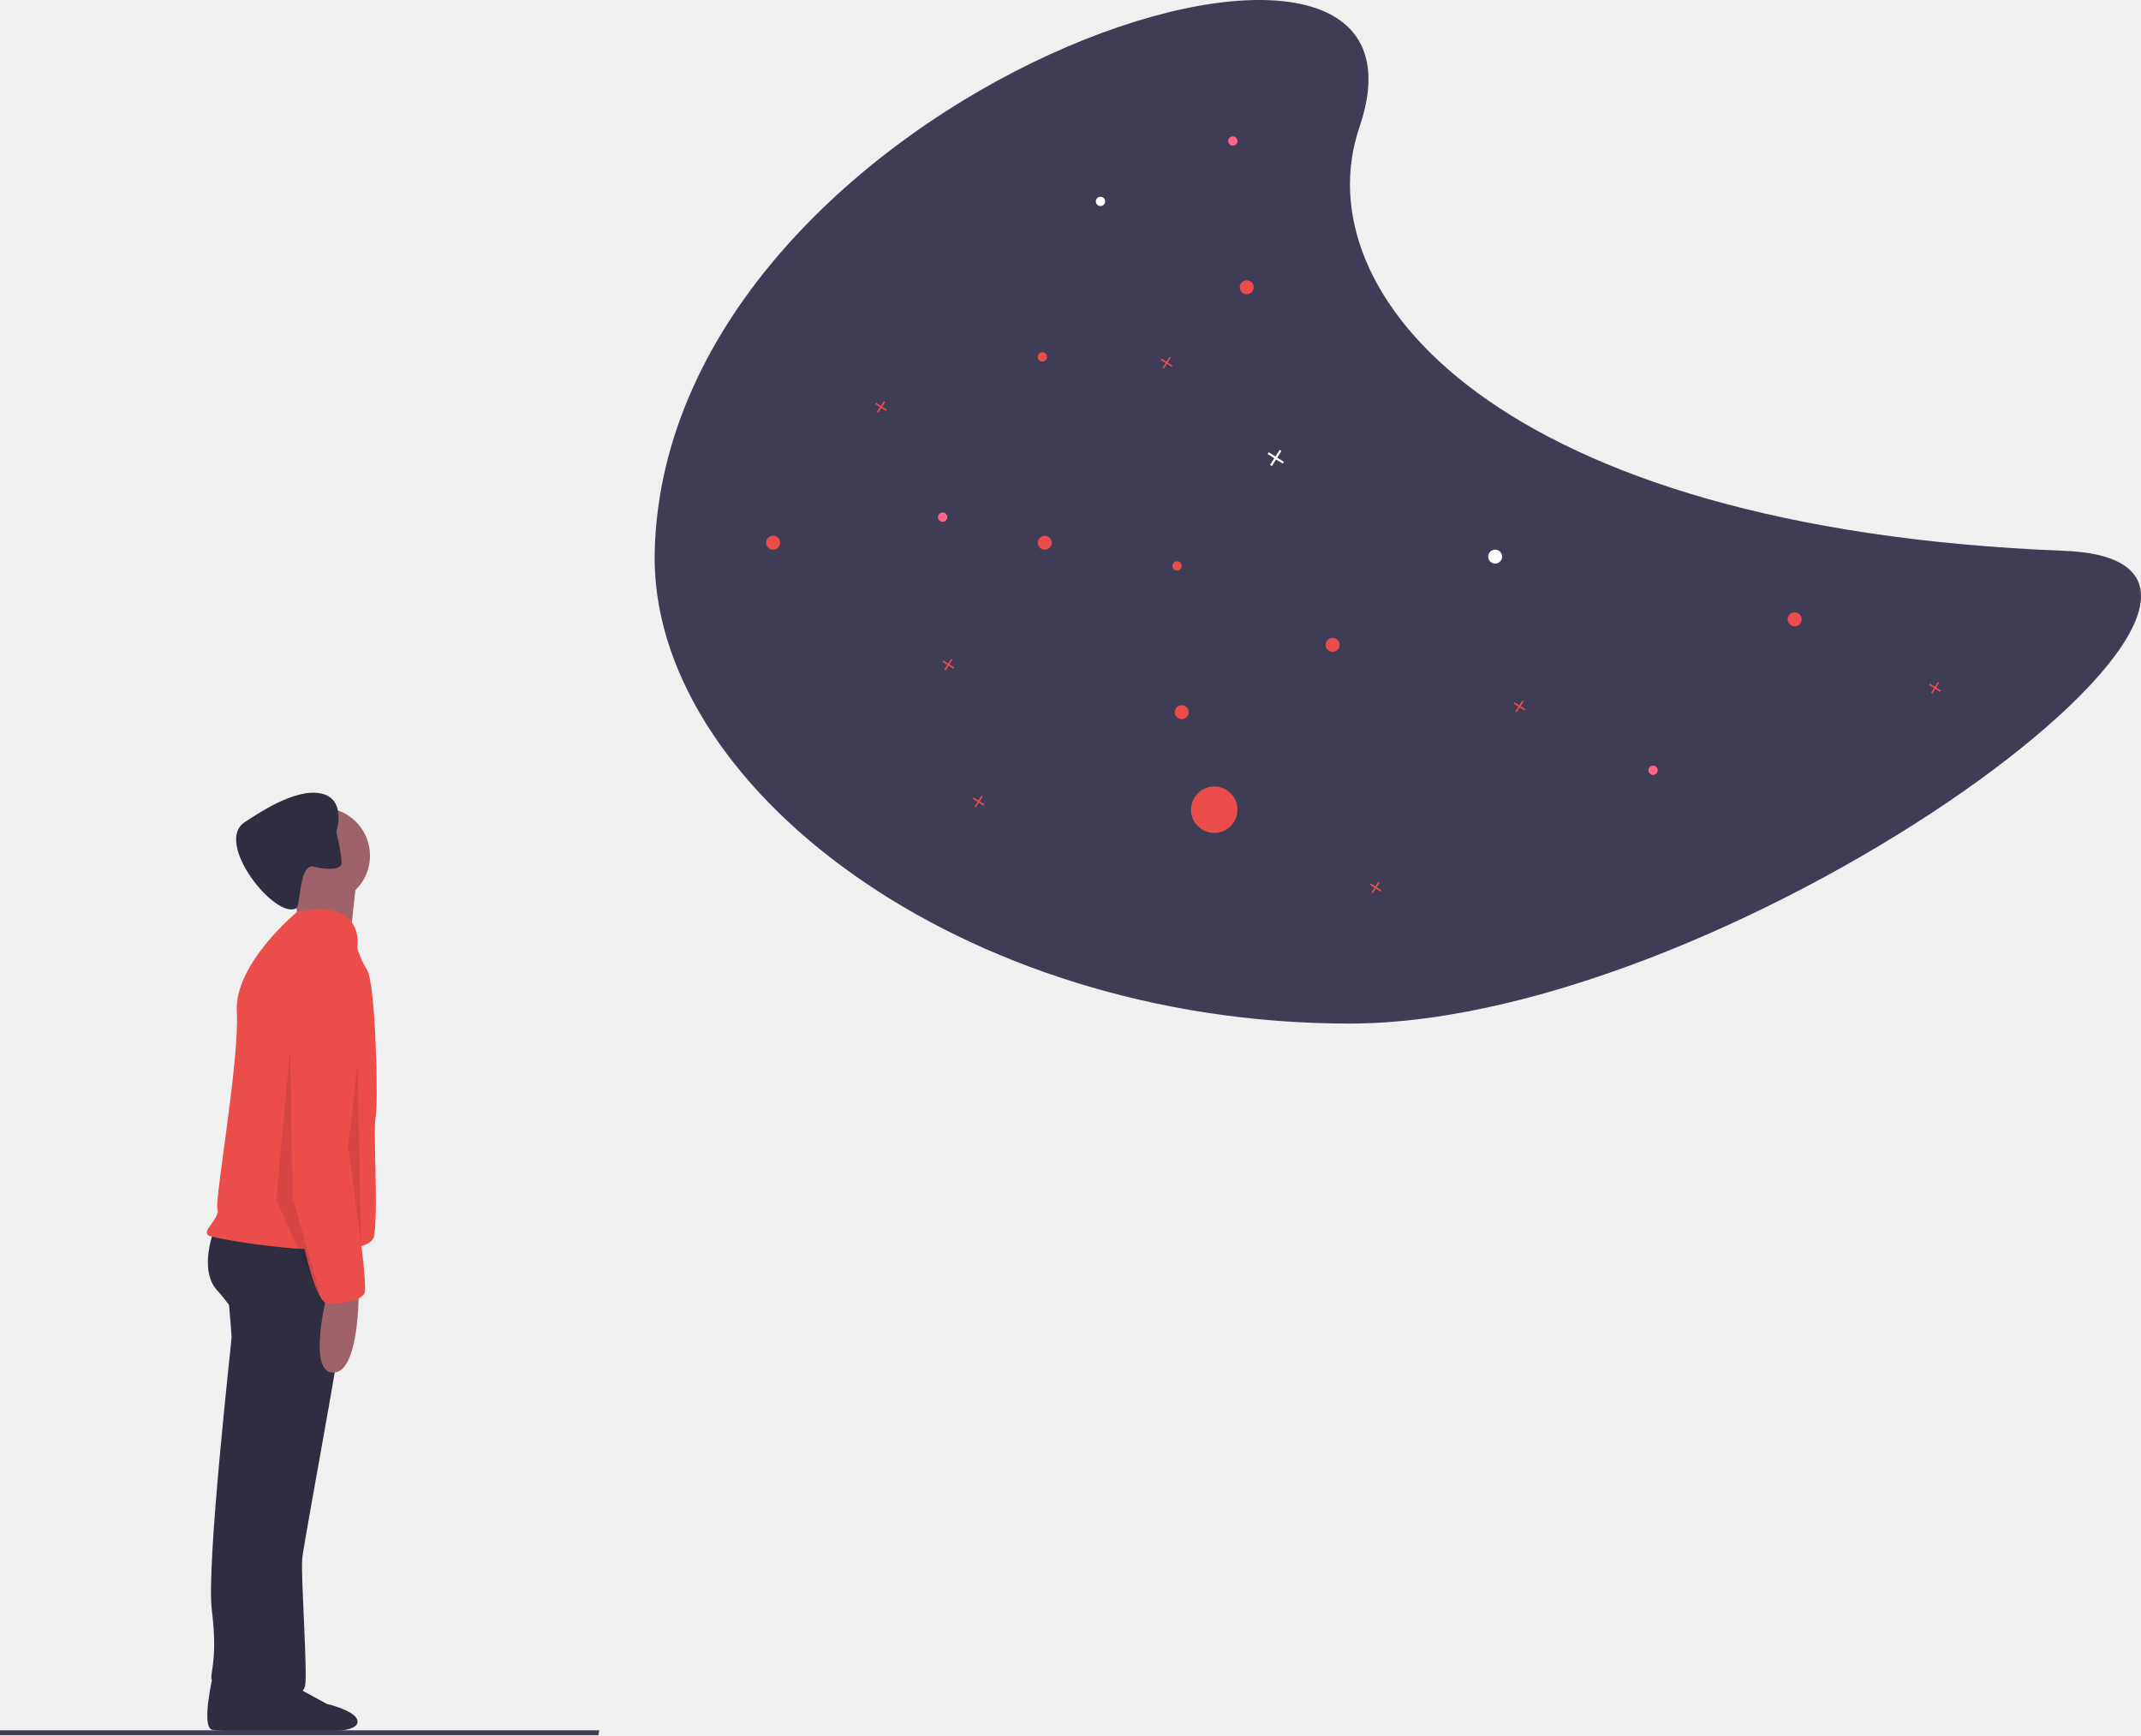
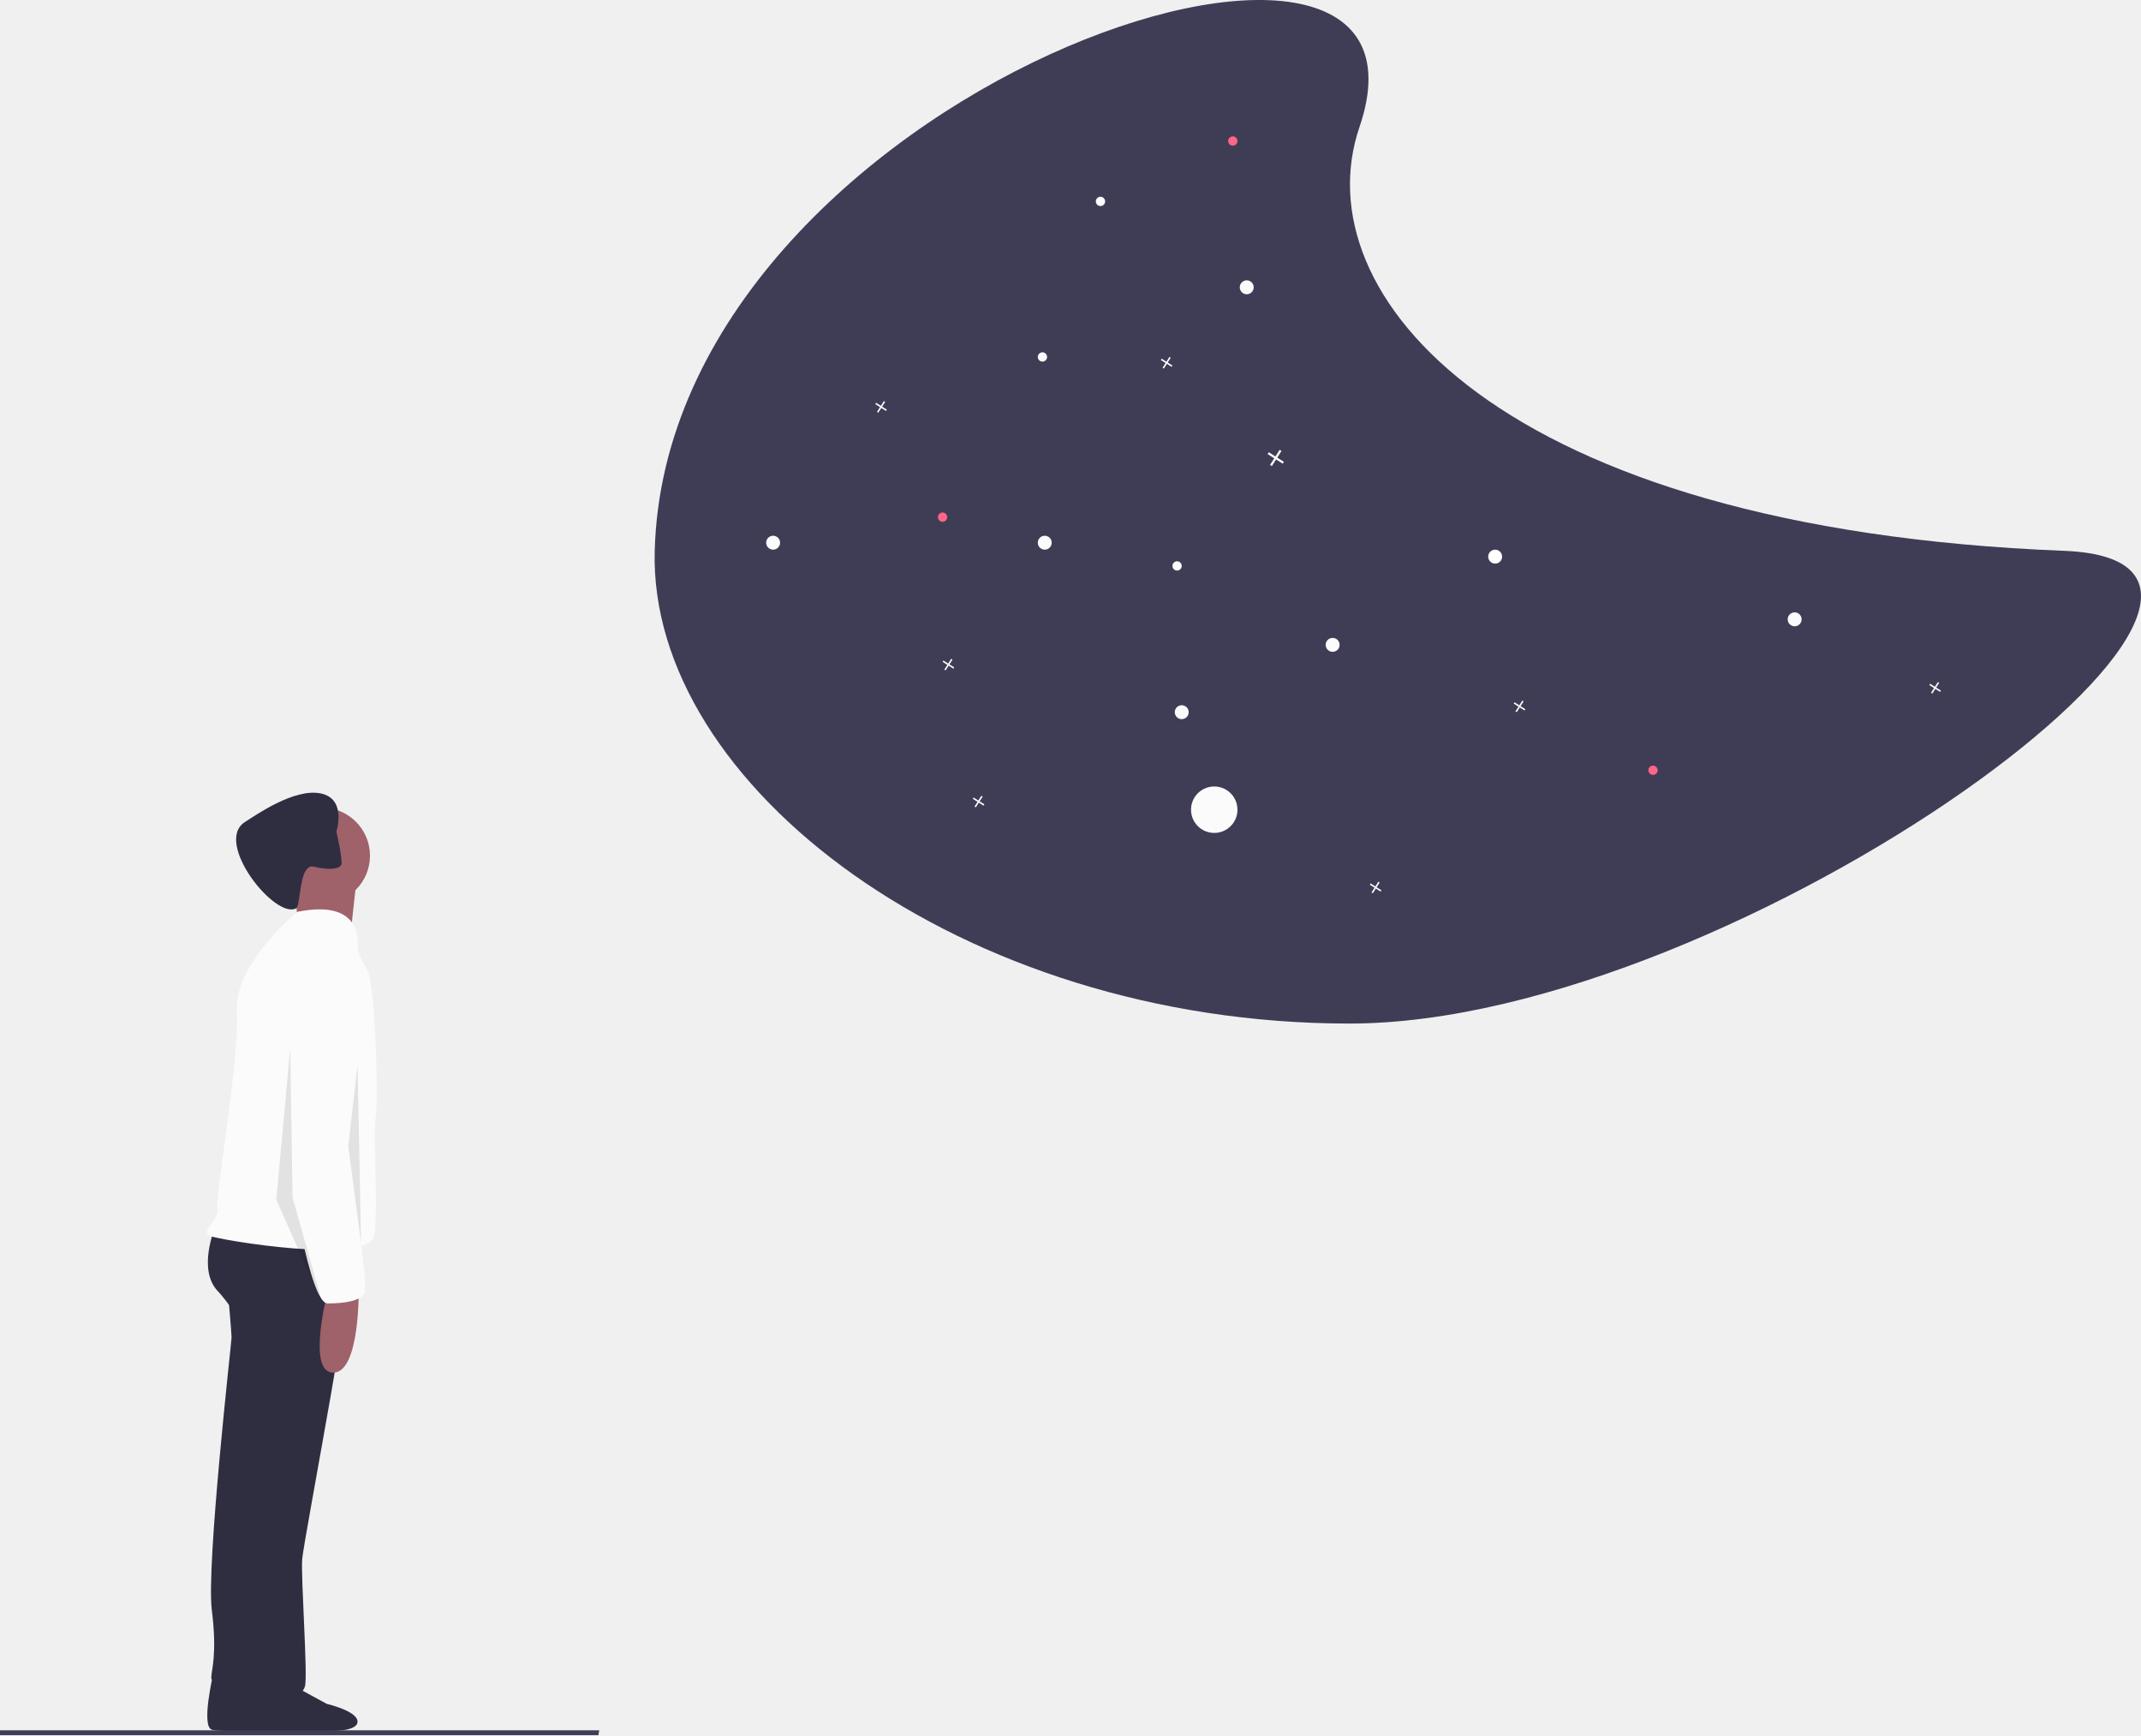
<svg xmlns="http://www.w3.org/2000/svg" id="f6dc6f51-58d1-4328-a543-5a2c5176acea" data-name="Layer 1" width="922.185" height="747.357" viewBox="0 0 922.185 747.357">
  <path d="M420.911,313.567c-2.68,100.756,131.629,203.611,299.277,203.611S1154.817,318.541,1028.018,313.567c-244.325-9.584-328.052-110.77-303.553-182.5C768.34,2.606,426.188,115.178,420.911,313.567Z" transform="translate(-138.9074 -76.32167)" fill="#3f3d56" />
-   <polygon points="505.004 157.445 502.96 156.144 504.261 154.1 503.703 153.746 502.403 155.79 500.359 154.489 500.004 155.046 502.048 156.347 500.747 158.391 501.305 158.746 502.605 156.702 504.649 158.002 505.004 157.445" fill="#eb4d4b" />
-   <polygon points="657.004 305.445 654.96 304.144 656.261 302.1 655.703 301.746 654.403 303.79 652.359 302.489 652.004 303.046 654.048 304.347 652.747 306.391 653.305 306.746 654.605 304.702 656.649 306.002 657.004 305.445" fill="#eb4d4b" />
-   <polygon points="411.004 287.445 408.96 286.144 410.261 284.1 409.703 283.746 408.403 285.79 406.359 284.489 406.004 285.046 408.048 286.347 406.747 288.391 407.305 288.746 408.605 286.702 410.649 288.002 411.004 287.445" fill="#eb4d4b" />
-   <polygon points="595.004 383.445 592.96 382.144 594.261 380.1 593.703 379.746 592.403 381.79 590.359 380.489 590.004 381.046 592.048 382.347 590.747 384.391 591.305 384.746 592.605 382.702 594.649 384.002 595.004 383.445" fill="#eb4d4b" />
-   <polygon points="424.004 346.445 421.96 345.144 423.261 343.1 422.703 342.746 421.403 344.79 419.359 343.489 419.004 344.046 421.048 345.347 419.747 347.391 420.305 347.746 421.605 345.702 423.649 347.002 424.004 346.445" fill="#eb4d4b" />
-   <polygon points="836.004 297.445 833.96 296.144 835.261 294.1 834.703 293.746 833.403 295.79 831.359 294.489 831.004 295.046 833.048 296.347 831.747 298.391 832.305 298.746 833.605 296.702 835.649 298.002 836.004 297.445" fill="#eb4d4b" />
-   <polygon points="382.004 176.445 379.96 175.144 381.261 173.1 380.703 172.746 379.403 174.79 377.359 173.489 377.004 174.046 379.048 175.347 377.747 177.391 378.305 177.746 379.605 175.702 381.649 177.002 382.004 176.445" fill="#eb4d4b" />
+   <polygon points="505.004 157.445 502.96 156.144 504.261 154.1 503.703 153.746 502.403 155.79 500.359 154.489 500.004 155.046 502.048 156.347 500.747 158.391 501.305 158.746 502.605 156.702 504.649 158.002 505.004 157.445" fill="#fbfbfb" />
+   <polygon points="657.004 305.445 654.96 304.144 656.261 302.1 655.703 301.746 654.403 303.79 652.359 302.489 652.004 303.046 654.048 304.347 652.747 306.391 653.305 306.746 654.605 304.702 656.649 306.002 657.004 305.445" fill="#fbfbfb" />
+   <polygon points="411.004 287.445 408.96 286.144 410.261 284.1 409.703 283.746 408.403 285.79 406.359 284.489 406.004 285.046 408.048 286.347 406.747 288.391 407.305 288.746 408.605 286.702 410.649 288.002 411.004 287.445" fill="#fbfbfb" />
+   <polygon points="595.004 383.445 592.96 382.144 594.261 380.1 593.703 379.746 592.403 381.79 590.359 380.489 590.004 381.046 592.048 382.347 590.747 384.391 591.305 384.746 592.605 382.702 594.649 384.002 595.004 383.445" fill="#fbfbfb" />
+   <polygon points="424.004 346.445 421.96 345.144 423.261 343.1 422.703 342.746 421.403 344.79 419.359 343.489 419.004 344.046 421.048 345.347 419.747 347.391 420.305 347.746 421.605 345.702 423.649 347.002 424.004 346.445" fill="#fbfbfb" />
+   <polygon points="836.004 297.445 833.96 296.144 835.261 294.1 834.703 293.746 833.403 295.79 831.359 294.489 831.004 295.046 833.048 296.347 831.747 298.391 832.305 298.746 833.605 296.702 835.649 298.002 836.004 297.445" fill="#fbfbfb" />
+   <polygon points="382.004 176.445 379.96 175.144 381.261 173.1 380.703 172.746 379.403 174.79 377.359 173.489 377.004 174.046 379.048 175.347 377.747 177.391 378.305 177.746 379.605 175.702 381.649 177.002 382.004 176.445" fill="#fbfbfb" />
  <polygon points="553.004 198.924 550.142 197.104 551.963 194.242 551.183 193.746 549.362 196.607 546.501 194.786 546.004 195.567 548.866 197.387 547.045 200.249 547.825 200.746 549.646 197.884 552.507 199.705 553.004 198.924" fill="#fff" />
-   <circle cx="450.004" cy="233.746" r="3" fill="#eb4d4b" />
-   <circle cx="333.004" cy="233.746" r="3" fill="#eb4d4b" />
-   <circle cx="537.004" cy="123.746" r="3" fill="#eb4d4b" />
-   <circle cx="509.004" cy="306.746" r="3" fill="#eb4d4b" />
-   <circle cx="507.004" cy="243.746" r="2" fill="#eb4d4b" />
+   <circle cx="450.004" cy="233.746" r="3" fill="#fbfbfb" />
+   <circle cx="333.004" cy="233.746" r="3" fill="#fbfbfb" />
+   <circle cx="537.004" cy="123.746" r="3" fill="#fbfbfb" />
+   <circle cx="509.004" cy="306.746" r="3" fill="#fbfbfb" />
+   <circle cx="507.004" cy="243.746" r="2" fill="#fbfbfb" />
  <circle cx="712.004" cy="331.746" r="2" fill="#ff6584" />
  <circle cx="406.004" cy="222.746" r="2" fill="#ff6584" />
  <circle cx="531.004" cy="60.746" r="2" fill="#ff6584" />
-   <circle cx="449.004" cy="153.746" r="2" fill="#eb4d4b" />
+   <circle cx="449.004" cy="153.746" r="2" fill="#fbfbfb" />
  <circle cx="474.004" cy="86.746" r="2" fill="#fff" />
-   <circle cx="773.004" cy="266.746" r="3" fill="#eb4d4b" />
-   <circle cx="574.004" cy="277.746" r="3" fill="#eb4d4b" />
-   <circle cx="523.004" cy="348.746" r="10" fill="#eb4d4b" />
+   <circle cx="773.004" cy="266.746" r="3" fill="#fbfbfb" />
+   <circle cx="574.004" cy="277.746" r="3" fill="#fbfbfb" />
+   <circle cx="523.004" cy="348.746" r="10" fill="#fbfbfb" />
  <circle cx="644.004" cy="239.746" r="3" fill="#fff" />
  <path d="M230.836,796.936s-5.597,23.406-.509,24.423,30.02.689,36.126,1.707,18.826-.689,18.826-5.268S272.05,810.165,272.05,810.165s-18.826-10.176-19.335-10.685S230.836,796.936,230.836,796.936Z" transform="translate(-138.9074 -76.32167)" fill="#2f2e41" />
  <path d="M236.828,629.813s1.825,20.684,1.825,22.509-10.95,97.944-8.517,117.411-.225,25.684-.225,29.334,19.692,2.3,19.692,2.3l21.292-134.444-10.95-40.151Z" transform="translate(-138.9074 -76.32167)" fill="#2f2e41" />
  <path d="M237.959,802.059s-5.088,18.317,0,19.335,30.02-1.166,36.126-.148,18.826,1.166,18.826-3.414-13.229-7.632-13.229-7.632-18.826-10.176-19.335-10.685S237.959,802.059,237.959,802.059Z" transform="translate(-138.9074 -76.32167)" fill="#2f2e41" />
  <path d="M231.353,605.479s-7.3,17.642,1.217,26.767,18.25,27.376,18.25,28.592-17.034,122.278-14.6,130.186,1.825,12.775,1.217,13.992,6.083,7.909,13.384,7.909,18.25-5.475,19.467-10.342-1.825-46.843-1.217-54.751S294.013,613.388,290.971,610.346,231.353,605.479,231.353,605.479Z" transform="translate(-138.9074 -76.32167)" fill="#2f2e41" />
  <circle cx="138.68" cy="368.554" r="20.684" fill="#9f616a" />
  <path d="M264.812,455.218s4.258,22.509,1.217,24.942,23.117,6.083,23.117,6.083,3.042-29.809,3.65-32.851S264.812,455.218,264.812,455.218Z" transform="translate(-138.9074 -76.32167)" fill="#9f616a" />
-   <path d="M292.796,484.419s3.924-21.435-25.885-15.351c0,0-27.217,22.316-26,43s-9.558,80.637-8.341,84.895-7.3,9.734-3.65,11.559,69.351,12.775,71.176,0-.608-45.018.608-51.101,0-57.184-3.65-63.268S292.796,484.419,292.796,484.419Z" transform="translate(-138.9074 -76.32167)" fill="#eb4d4b" />
+   <path d="M292.796,484.419s3.924-21.435-25.885-15.351c0,0-27.217,22.316-26,43s-9.558,80.637-8.341,84.895-7.3,9.734-3.65,11.559,69.351,12.775,71.176,0-.608-45.018.608-51.101,0-57.184-3.65-63.268S292.796,484.419,292.796,484.419Z" transform="translate(-138.9074 -76.32167)" fill="#fbfbfb" />
  <path d="M280.021,632.855s-9.125,34.676,2.433,34.676,10.95-35.892,10.95-35.892Z" transform="translate(-138.9074 -76.32167)" fill="#9f616a" />
  <path d="M286.015,448.328c-.264,1.744-2.958,2.469-6.912,2.129l-.006-.001a33.145,33.145,0,0,1-4.966-.85c-2.468-.607-3.858,1.588-4.755,4.627-1.472,5.013-1.583,12.337-2.878,13.291-9.04,4.997-35.751-28.504-22.063-37.177,4.875-3.089,21.285-14.623,32.623-12.293s6.748,16.402,6.748,16.402.416,1.847.888,4.22a63.446,63.446,0,0,1,1.359,9.078A4.421,4.421,0,0,1,286.015,448.328Z" transform="translate(-138.9074 -76.32167)" fill="#2f2e41" />
-   <path d="M287.321,490.502s-20.684-1.217-22.509,29.201-1.217,59.01-1.217,59.618,8.517,58.401,16.425,58.401,13.992-1.217,15.817-4.258-4.867-46.843-4.867-46.843-3.042-46.234,1.825-60.835S298.271,492.327,287.321,490.502Z" transform="translate(-138.9074 -76.32167)" fill="#eb4d4b" />
+   <path d="M287.321,490.502s-20.684-1.217-22.509,29.201-1.217,59.01-1.217,59.618,8.517,58.401,16.425,58.401,13.992-1.217,15.817-4.258-4.867-46.843-4.867-46.843-3.042-46.234,1.825-60.835S298.271,492.327,287.321,490.502Z" transform="translate(-138.9074 -76.32167)" fill="#fbfbfb" />
  <polyline points="125.004 451.746 119.004 516.746 139.004 561.746 126.004 515.746 125.004 450.746" opacity="0.1" style="isolation:isolate" />
  <polygon points="154.004 458.746 155.532 535.375 150.004 493.746 154.004 458.746" opacity="0.1" style="isolation:isolate" />
  <polygon points="257.738 747.357 0 747.357 0 745.251 258.12 745.251 257.738 747.357" fill="#3f3d56" />
</svg>
